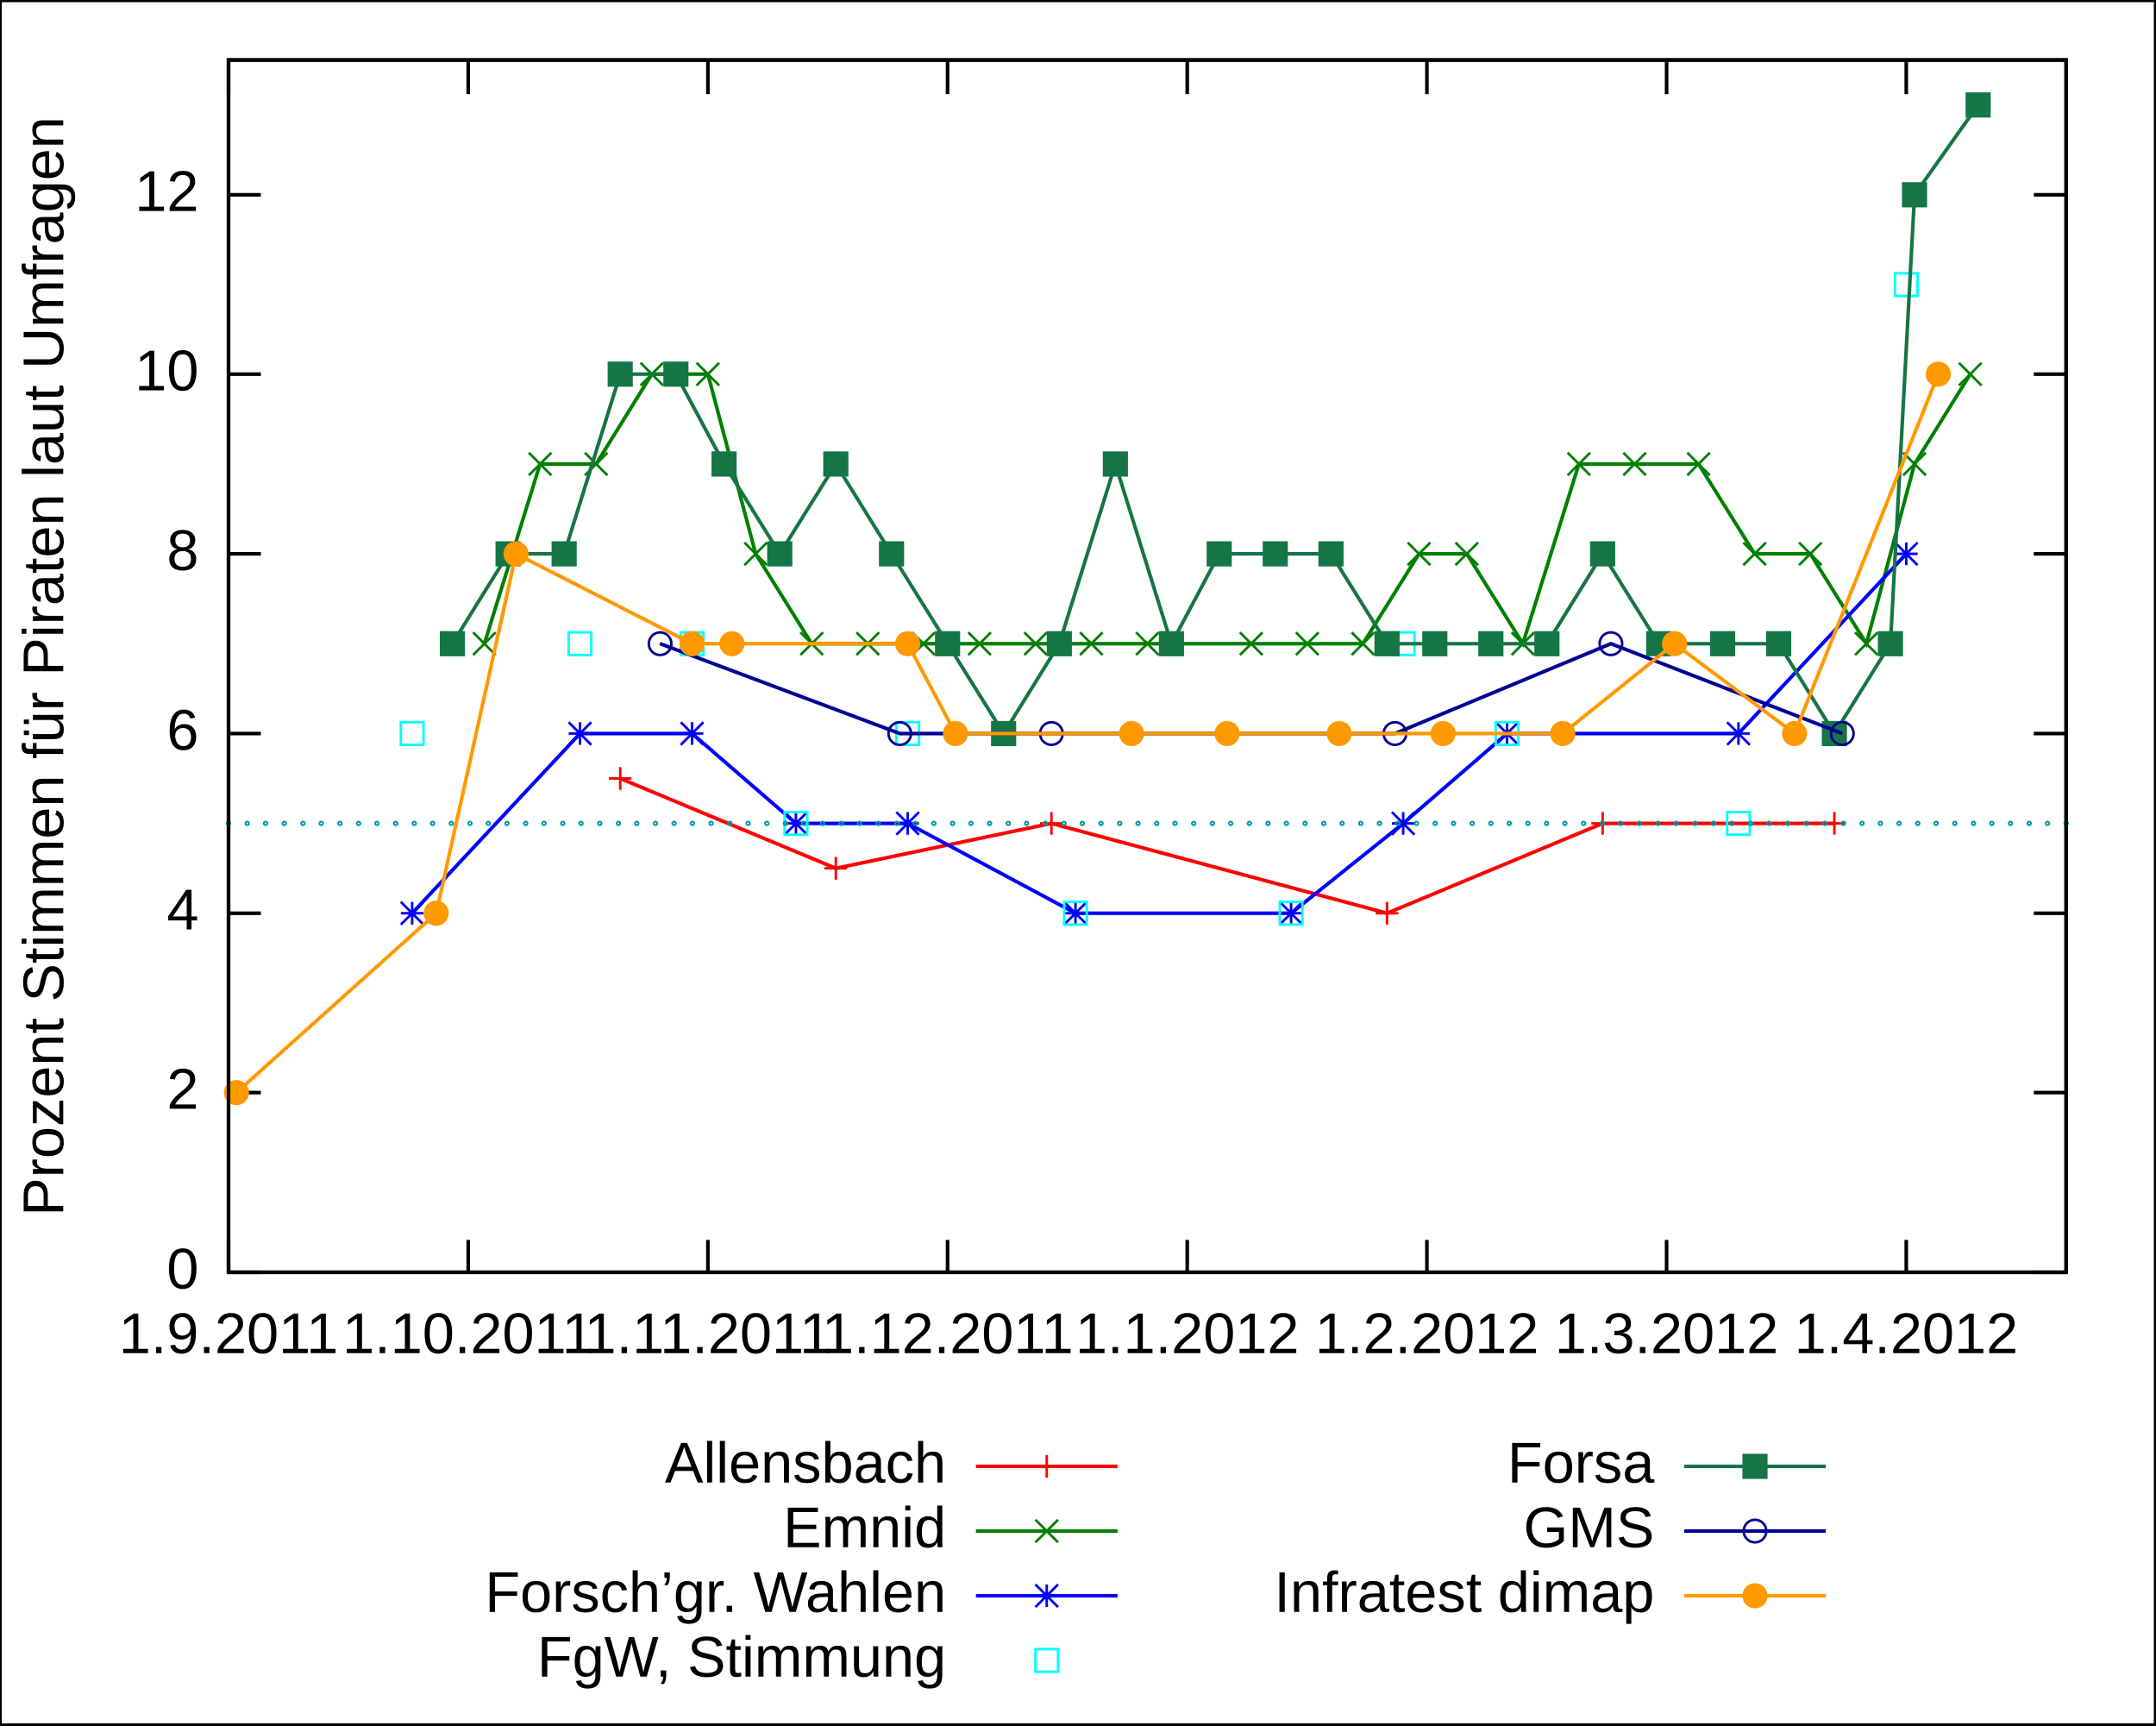
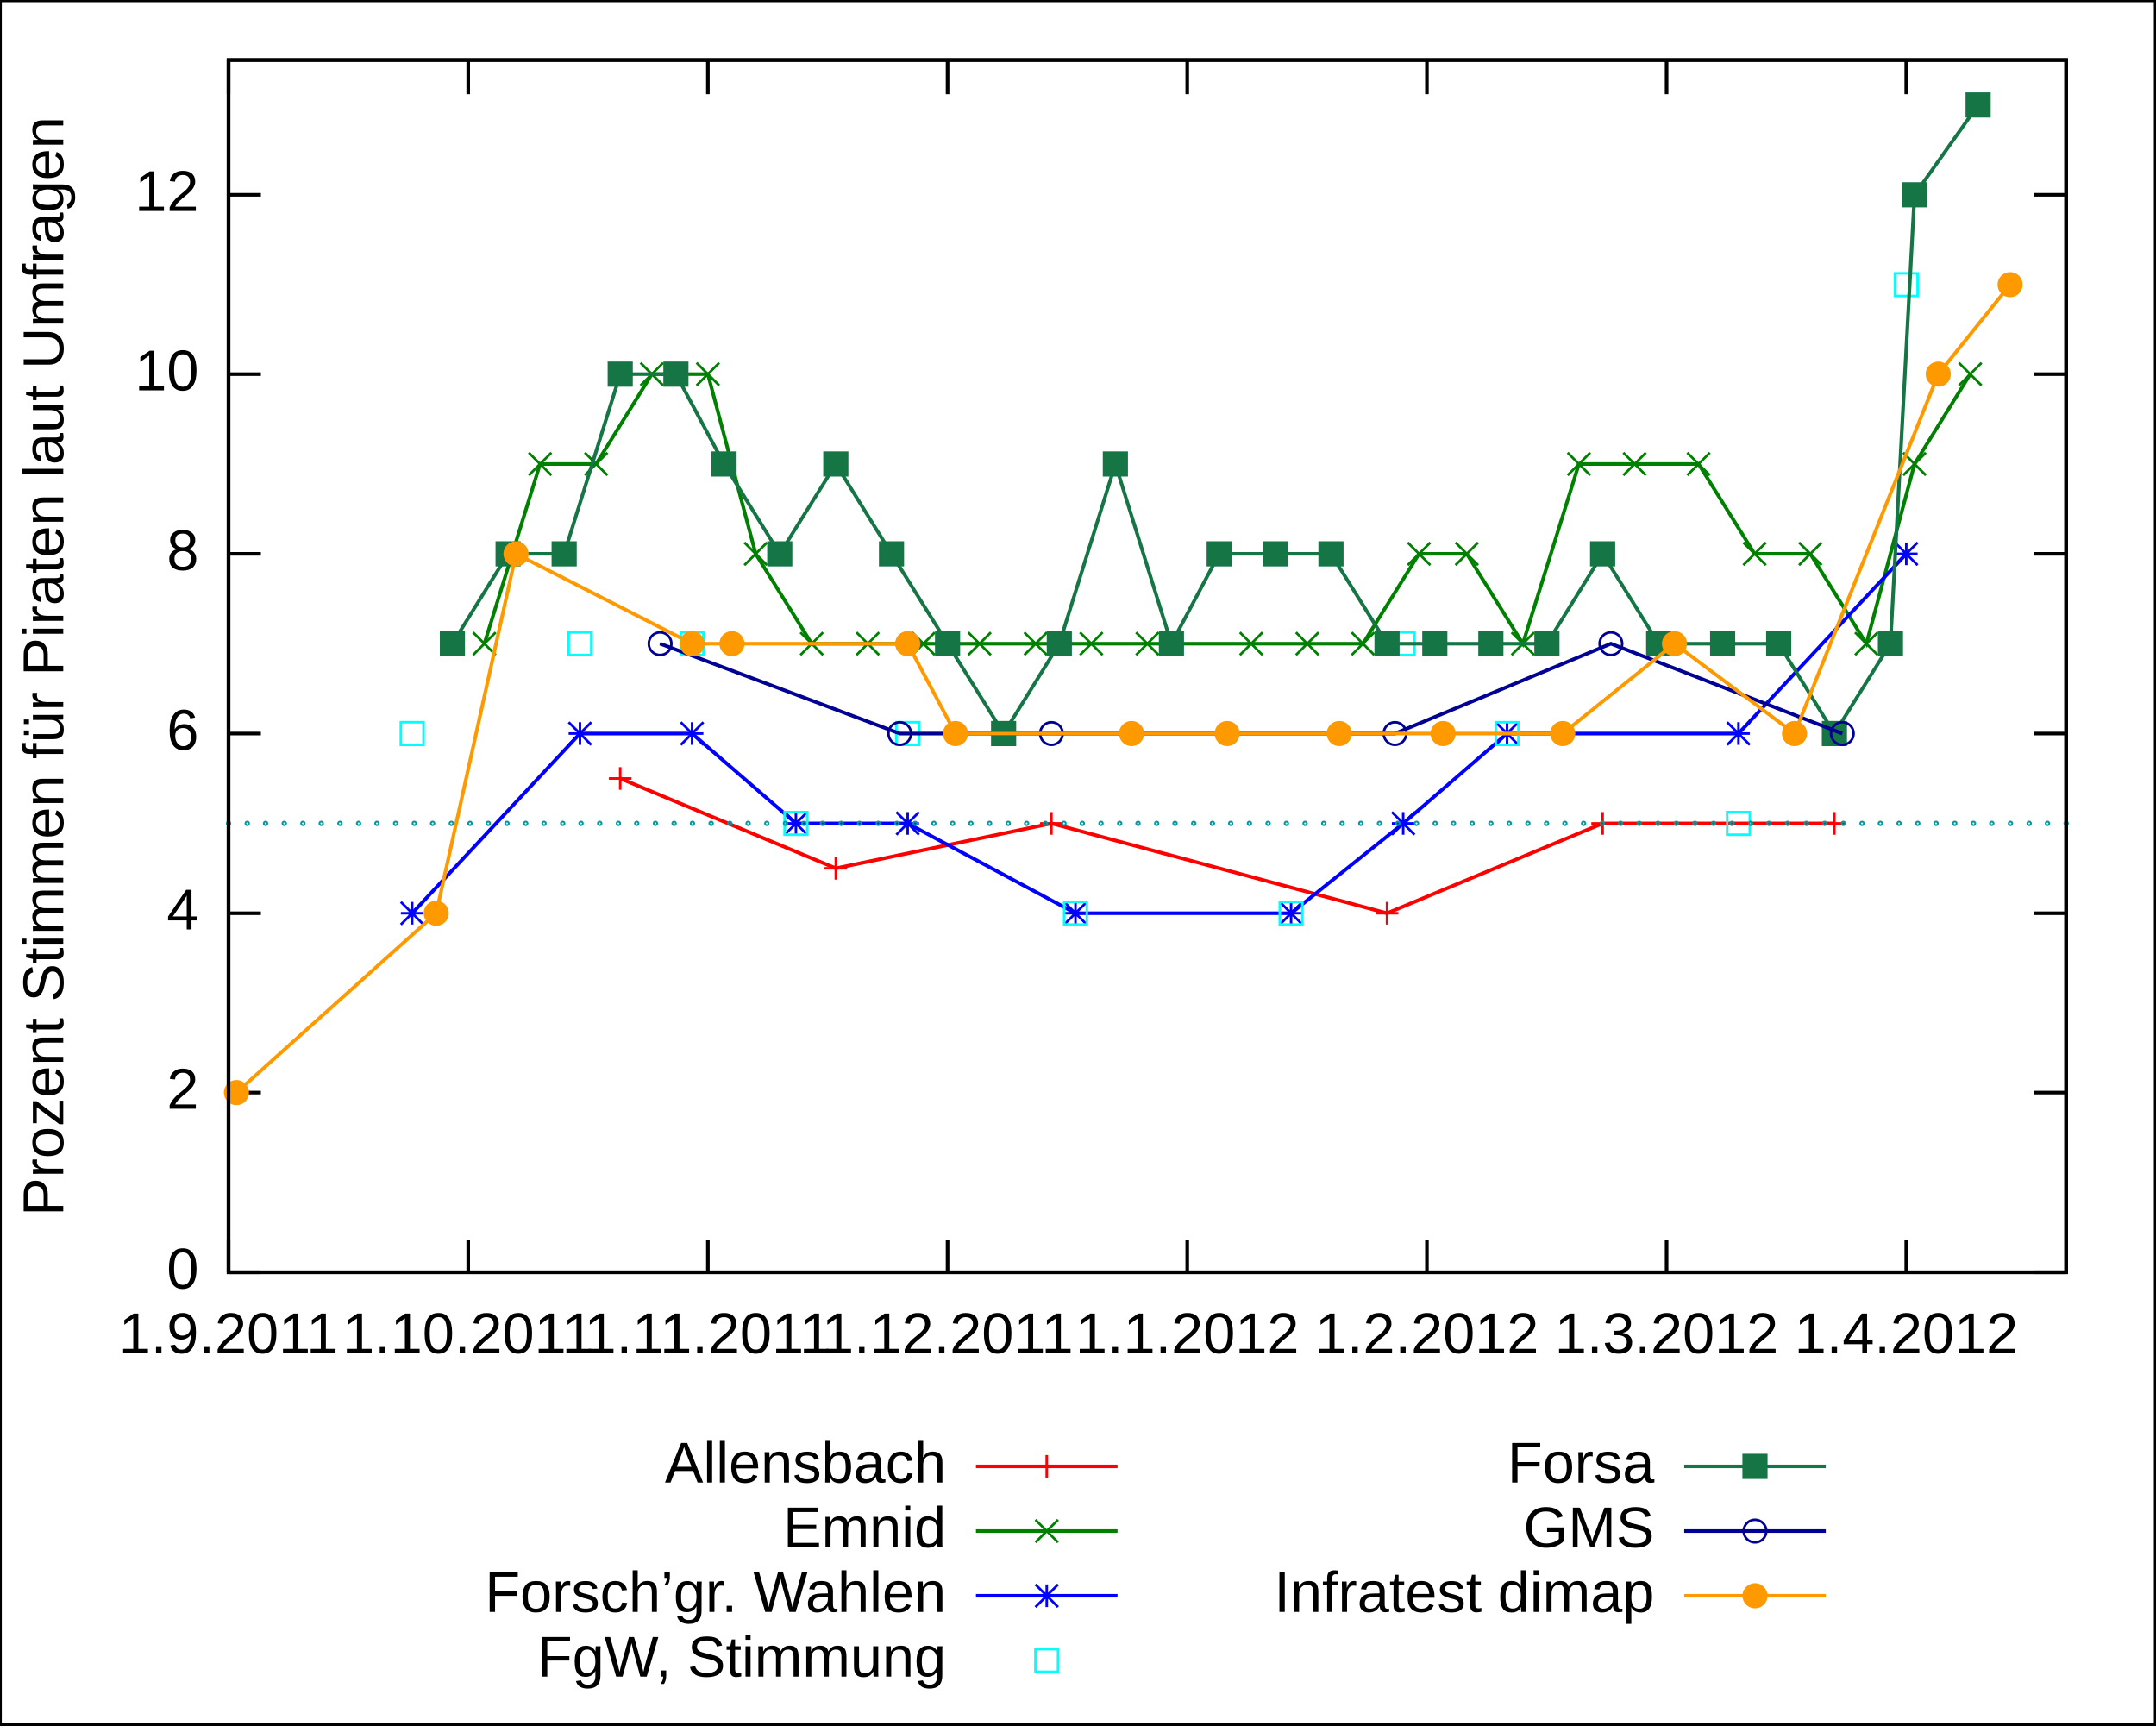
<svg xmlns="http://www.w3.org/2000/svg" xmlns:xlink="http://www.w3.org/1999/xlink" width="600" height="480" viewBox="0 0 600 480">
  <g id="gnuplot_canvas">
    <rect x="0" y="0" width="600" height="480" fill="none" />
    <defs>
      <circle id="gpDot" r="0.5" stroke-width="0.5" />
      <path id="gpPt0" stroke-width="0.222" stroke="currentColor" d="M-1,0 h2 M0,-1 v2" />
      <path id="gpPt1" stroke-width="0.222" stroke="currentColor" d="M-1,-1 L1,1 M1,-1 L-1,1" />
      <path id="gpPt2" stroke-width="0.222" stroke="currentColor" d="M-1,0 L1,0 M0,-1 L0,1 M-1,-1 L1,1 M-1,1 L1,-1" />
      <rect id="gpPt3" stroke-width="0.222" stroke="currentColor" x="-1" y="-1" width="2" height="2" />
      <rect id="gpPt4" stroke-width="0.222" stroke="currentColor" fill="currentColor" x="-1" y="-1" width="2" height="2" />
      <circle id="gpPt5" stroke-width="0.222" stroke="currentColor" cx="0" cy="0" r="1" />
      <use xlink:href="#gpPt5" id="gpPt6" fill="currentColor" stroke="none" />
      <path id="gpPt7" stroke-width="0.222" stroke="currentColor" d="M0,-1.33 L-1.33,0.67 L1.33,0.67 z" />
      <use xlink:href="#gpPt7" id="gpPt8" fill="currentColor" stroke="none" />
      <use xlink:href="#gpPt7" id="gpPt9" stroke="currentColor" transform="rotate(180)" />
      <use xlink:href="#gpPt9" id="gpPt10" fill="currentColor" stroke="none" />
      <use xlink:href="#gpPt3" id="gpPt11" stroke="currentColor" transform="rotate(45)" />
      <use xlink:href="#gpPt11" id="gpPt12" fill="currentColor" stroke="none" />
    </defs>
    <g style="fill:none; color:white; stroke:currentColor; stroke-width:1.00; stroke-linecap:butt; stroke-linejoin:miter">
</g>
    <g style="fill:none; color:black; stroke:currentColor; stroke-width:1.00; stroke-linecap:butt; stroke-linejoin:miter">
      <g style="stroke:none; shape-rendering:crispEdges">
        <polygon fill="rgb(255, 255, 255)" points="0.0,480.0 599.9,480.0 599.9,0.1 0.0,0.1 " />
      </g>
      <path stroke="black" d="M0.0,480.0 L0.0,0.1 L599.9,0.1 L599.9,480.0 L0.0,480.0 M63.6,354.0 L72.6,354.0 M575.0,354.0    L566.0,354.0  h0.01" />
      <g transform="translate(55.3,358.5)" style="stroke:none; fill:black; font-family:Arial; font-size:12.00pt; text-anchor:end">
        <text> 0</text>
      </g>
      <path d="M63.6,304.0 L72.6,304.0 M575.0,304.0 L566.0,304.0  h0.01" />
      <g transform="translate(55.3,308.5)" style="stroke:none; fill:black; font-family:Arial; font-size:12.00pt; text-anchor:end">
        <text> 2</text>
      </g>
      <path d="M63.6,254.1 L72.6,254.1 M575.0,254.1 L566.0,254.1  h0.01" />
      <g transform="translate(55.3,258.6)" style="stroke:none; fill:black; font-family:Arial; font-size:12.00pt; text-anchor:end">
        <text> 4</text>
      </g>
      <path d="M63.6,204.1 L72.6,204.1 M575.0,204.1 L566.0,204.1  h0.01" />
      <g transform="translate(55.3,208.6)" style="stroke:none; fill:black; font-family:Arial; font-size:12.00pt; text-anchor:end">
        <text> 6</text>
      </g>
      <path d="M63.6,154.1 L72.6,154.1 M575.0,154.1 L566.0,154.1  h0.01" />
      <g transform="translate(55.3,158.6)" style="stroke:none; fill:black; font-family:Arial; font-size:12.00pt; text-anchor:end">
        <text> 8</text>
      </g>
      <path d="M63.6,104.1 L72.6,104.1 M575.0,104.1 L566.0,104.1  h0.01" />
      <g transform="translate(55.3,108.6)" style="stroke:none; fill:black; font-family:Arial; font-size:12.00pt; text-anchor:end">
        <text> 10</text>
      </g>
      <path d="M63.6,54.2 L72.6,54.2 M575.0,54.2 L566.0,54.2  h0.01" />
      <g transform="translate(55.3,58.7)" style="stroke:none; fill:black; font-family:Arial; font-size:12.00pt; text-anchor:end">
        <text> 12</text>
      </g>
      <path d="M63.6,354.0 L63.6,345.0 M63.6,16.7 L63.6,25.7  h0.01" />
      <g transform="translate(63.6,376.5)" style="stroke:none; fill:black; font-family:Arial; font-size:12.00pt; text-anchor:middle">
        <text>1.9.2011</text>
      </g>
      <path d="M130.3,354.0 L130.3,345.0 M130.3,16.7 L130.3,25.7  h0.01" />
      <g transform="translate(130.3,376.5)" style="stroke:none; fill:black; font-family:Arial; font-size:12.00pt; text-anchor:middle">
        <text>1.10.2011</text>
      </g>
      <path d="M197.0,354.0 L197.0,345.0 M197.0,16.7 L197.0,25.7  h0.01" />
      <g transform="translate(197.0,376.5)" style="stroke:none; fill:black; font-family:Arial; font-size:12.00pt; text-anchor:middle">
        <text>1.11.2011</text>
      </g>
      <path d="M263.7,354.0 L263.7,345.0 M263.7,16.7 L263.7,25.7  h0.01" />
      <g transform="translate(263.7,376.5)" style="stroke:none; fill:black; font-family:Arial; font-size:12.00pt; text-anchor:middle">
        <text>1.12.2011</text>
      </g>
      <path d="M330.4,354.0 L330.4,345.0 M330.4,16.7 L330.4,25.7  h0.01" />
      <g transform="translate(330.4,376.5)" style="stroke:none; fill:black; font-family:Arial; font-size:12.00pt; text-anchor:middle">
        <text>1.1.2012</text>
      </g>
      <path d="M397.1,354.0 L397.1,345.0 M397.1,16.7 L397.1,25.7  h0.01" />
      <g transform="translate(397.1,376.5)" style="stroke:none; fill:black; font-family:Arial; font-size:12.00pt; text-anchor:middle">
        <text>1.2.2012</text>
      </g>
      <path d="M463.8,354.0 L463.8,345.0 M463.8,16.7 L463.8,25.7  h0.01" />
      <g transform="translate(463.8,376.5)" style="stroke:none; fill:black; font-family:Arial; font-size:12.00pt; text-anchor:middle">
        <text>1.3.2012</text>
      </g>
      <path d="M530.5,354.0 L530.5,345.0 M530.5,16.7 L530.5,25.7  h0.01" />
      <g transform="translate(530.5,376.5)" style="stroke:none; fill:black; font-family:Arial; font-size:12.00pt; text-anchor:middle">
        <text>1.4.2012</text>
      </g>
      <path d="M63.6,16.7 L63.6,354.0 L575.0,354.0 L575.0,16.7 L63.6,16.7 Z  h0.01" />
      <g transform="translate(17.6,185.4) rotate(270)" style="stroke:none; fill:black; font-family:Arial; font-size:12.00pt; text-anchor:middle">
        <text>Prozent Stimmen für Piraten laut Umfragen</text>
      </g>
    </g>
    <g id="gnuplot_plot_1">
      <g style="fill:none; color:red; stroke:currentColor; stroke-width:1.00; stroke-linecap:butt; stroke-linejoin:miter">
        <g transform="translate(263.3,412.5)" style="stroke:none; fill:black; font-family:Arial; font-size:12.00pt; text-anchor:end">
          <text>Allensbach</text>
        </g>
        <path d="M271.6,408.0 L311.0,408.0 M510.5,229.1 L446.0,229.1 L386.0,254.1 L292.6,229.1 L232.6,241.6 L172.6,216.6     h0.01" />
        <use xlink:href="#gpPt0" transform="translate(510.5,229.1) scale(3.15)" />
        <use xlink:href="#gpPt0" transform="translate(446.0,229.1) scale(3.15)" />
        <use xlink:href="#gpPt0" transform="translate(386.0,254.1) scale(3.15)" />
        <use xlink:href="#gpPt0" transform="translate(292.6,229.1) scale(3.15)" />
        <use xlink:href="#gpPt0" transform="translate(232.6,241.6) scale(3.15)" />
        <use xlink:href="#gpPt0" transform="translate(172.6,216.6) scale(3.15)" />
        <use xlink:href="#gpPt0" transform="translate(291.3,408.0) scale(3.15)" />
      </g>
    </g>
    <g id="gnuplot_plot_2">
      <g style="fill:none; color:green; stroke:currentColor; stroke-width:1.00; stroke-linecap:butt; stroke-linejoin:miter">
        <g transform="translate(263.3,430.5)" style="stroke:none; fill:black; font-family:Arial; font-size:12.00pt; text-anchor:end">
          <text>Emnid</text>
        </g>
        <path d="M271.6,426.0 L311.0,426.0 M548.3,104.1 L532.8,129.1 L519.4,179.1 L503.8,154.1 L488.3,154.1 L472.7,129.1    L454.9,129.1 L439.4,129.1 L423.8,179.1 L408.2,154.1 L394.9,154.1 L379.3,179.1 L363.8,179.1 L348.2,179.1    L319.3,179.1 L303.7,179.1 L288.2,179.1 L272.6,179.1 L257.0,179.1 L241.5,179.1 L225.9,179.1 L210.3,154.1    L197.0,104.1 L181.4,104.1 L165.9,129.1 L150.3,129.1 L134.8,179.1  h0.01" />
        <use xlink:href="#gpPt1" transform="translate(548.3,104.1) scale(3.15)" />
        <use xlink:href="#gpPt1" transform="translate(532.8,129.1) scale(3.15)" />
        <use xlink:href="#gpPt1" transform="translate(519.4,179.1) scale(3.15)" />
        <use xlink:href="#gpPt1" transform="translate(503.8,154.1) scale(3.15)" />
        <use xlink:href="#gpPt1" transform="translate(488.3,154.1) scale(3.15)" />
        <use xlink:href="#gpPt1" transform="translate(472.7,129.1) scale(3.15)" />
        <use xlink:href="#gpPt1" transform="translate(454.9,129.1) scale(3.15)" />
        <use xlink:href="#gpPt1" transform="translate(439.4,129.1) scale(3.15)" />
        <use xlink:href="#gpPt1" transform="translate(423.8,179.1) scale(3.15)" />
        <use xlink:href="#gpPt1" transform="translate(408.2,154.1) scale(3.15)" />
        <use xlink:href="#gpPt1" transform="translate(394.9,154.1) scale(3.15)" />
        <use xlink:href="#gpPt1" transform="translate(379.3,179.1) scale(3.15)" />
        <use xlink:href="#gpPt1" transform="translate(363.8,179.1) scale(3.15)" />
        <use xlink:href="#gpPt1" transform="translate(348.2,179.1) scale(3.15)" />
        <use xlink:href="#gpPt1" transform="translate(319.3,179.1) scale(3.15)" />
        <use xlink:href="#gpPt1" transform="translate(303.7,179.1) scale(3.15)" />
        <use xlink:href="#gpPt1" transform="translate(288.2,179.1) scale(3.15)" />
        <use xlink:href="#gpPt1" transform="translate(272.6,179.1) scale(3.15)" />
        <use xlink:href="#gpPt1" transform="translate(257.0,179.1) scale(3.15)" />
        <use xlink:href="#gpPt1" transform="translate(241.5,179.1) scale(3.15)" />
        <use xlink:href="#gpPt1" transform="translate(225.9,179.1) scale(3.15)" />
        <use xlink:href="#gpPt1" transform="translate(210.3,154.1) scale(3.15)" />
        <use xlink:href="#gpPt1" transform="translate(197.0,104.1) scale(3.15)" />
        <use xlink:href="#gpPt1" transform="translate(181.4,104.1) scale(3.15)" />
        <use xlink:href="#gpPt1" transform="translate(165.9,129.1) scale(3.15)" />
        <use xlink:href="#gpPt1" transform="translate(150.3,129.1) scale(3.15)" />
        <use xlink:href="#gpPt1" transform="translate(134.8,179.1) scale(3.15)" />
        <use xlink:href="#gpPt1" transform="translate(291.3,426.0) scale(3.15)" />
      </g>
    </g>
    <g id="gnuplot_plot_3">
      <g style="fill:none; color:blue; stroke:currentColor; stroke-width:1.00; stroke-linecap:butt; stroke-linejoin:miter">
        <g transform="translate(263.3,448.5)" style="stroke:none; fill:black; font-family:Arial; font-size:12.00pt; text-anchor:end">
          <text>Forsch’gr. Wahlen</text>
        </g>
        <path d="M271.6,444.0 L311.0,444.0 M530.5,154.1 L483.8,204.1 L419.4,204.1 L390.5,229.1 L359.3,254.1 L299.3,254.1    L252.6,229.1 L221.5,229.1 L192.6,204.1 L161.4,204.1 L114.7,254.1  h0.01" />
        <use xlink:href="#gpPt2" transform="translate(530.5,154.1) scale(3.15)" />
        <use xlink:href="#gpPt2" transform="translate(483.8,204.1) scale(3.15)" />
        <use xlink:href="#gpPt2" transform="translate(419.4,204.1) scale(3.15)" />
        <use xlink:href="#gpPt2" transform="translate(390.5,229.1) scale(3.15)" />
        <use xlink:href="#gpPt2" transform="translate(359.3,254.1) scale(3.15)" />
        <use xlink:href="#gpPt2" transform="translate(299.3,254.1) scale(3.15)" />
        <use xlink:href="#gpPt2" transform="translate(252.6,229.1) scale(3.15)" />
        <use xlink:href="#gpPt2" transform="translate(221.5,229.1) scale(3.15)" />
        <use xlink:href="#gpPt2" transform="translate(192.6,204.1) scale(3.15)" />
        <use xlink:href="#gpPt2" transform="translate(161.4,204.1) scale(3.15)" />
        <use xlink:href="#gpPt2" transform="translate(114.7,254.1) scale(3.15)" />
        <use xlink:href="#gpPt2" transform="translate(291.3,444.0) scale(3.15)" />
      </g>
    </g>
    <g id="gnuplot_plot_4">
      <g style="fill:none; color:cyan; stroke:currentColor; stroke-width:1.00; stroke-linecap:butt; stroke-linejoin:miter">
        <g transform="translate(263.3,466.5)" style="stroke:none; fill:black; font-family:Arial; font-size:12.00pt; text-anchor:end">
          <text>FgW, Stimmung</text>
        </g>
        <use xlink:href="#gpPt3" transform="translate(530.5,79.2) scale(3.15)" />
        <use xlink:href="#gpPt3" transform="translate(483.8,229.1) scale(3.15)" />
        <use xlink:href="#gpPt3" transform="translate(419.4,204.1) scale(3.15)" />
        <use xlink:href="#gpPt3" transform="translate(390.5,179.1) scale(3.15)" />
        <use xlink:href="#gpPt3" transform="translate(359.3,254.1) scale(3.15)" />
        <use xlink:href="#gpPt3" transform="translate(299.3,254.1) scale(3.15)" />
        <use xlink:href="#gpPt3" transform="translate(252.6,204.1) scale(3.15)" />
        <use xlink:href="#gpPt3" transform="translate(221.5,229.1) scale(3.15)" />
        <use xlink:href="#gpPt3" transform="translate(192.6,179.1) scale(3.15)" />
        <use xlink:href="#gpPt3" transform="translate(161.4,179.1) scale(3.15)" />
        <use xlink:href="#gpPt3" transform="translate(114.7,204.1) scale(3.15)" />
        <use xlink:href="#gpPt3" transform="translate(291.3,462.0) scale(3.15)" />
      </g>
    </g>
    <g id="gnuplot_plot_5">
      <g style="fill:none; color:#157545; stroke:currentColor; stroke-width:1.00; stroke-linecap:butt; stroke-linejoin:miter">
        <g transform="translate(460.4,412.5)" style="stroke:none; fill:black; font-family:Arial; font-size:12.00pt; text-anchor:end">
          <text>Forsa</text>
        </g>
        <path d="M468.7,408.0 L508.1,408.0 M550.5,29.2 L532.8,54.2 L526.1,179.1 L510.5,204.1 L495.0,179.1 L479.4,179.1    L461.6,179.1 L446.0,154.1 L430.5,179.1 L414.9,179.1 L399.3,179.1 L386.0,179.1 L370.4,154.1 L354.9,154.1    L339.3,154.1 L326.0,179.1 L310.4,129.1 L294.8,179.1 L279.3,204.1 L263.7,179.1 L248.1,154.1 L232.6,129.1    L217.0,154.1 L201.5,129.1 L188.1,104.1 L172.6,104.1 L157.0,154.1 L141.4,154.1 L125.9,179.1  h0.01" />
        <use xlink:href="#gpPt4" transform="translate(550.5,29.2) scale(3.15)" />
        <use xlink:href="#gpPt4" transform="translate(532.8,54.2) scale(3.15)" />
        <use xlink:href="#gpPt4" transform="translate(526.1,179.1) scale(3.15)" />
        <use xlink:href="#gpPt4" transform="translate(510.5,204.1) scale(3.15)" />
        <use xlink:href="#gpPt4" transform="translate(495.0,179.1) scale(3.15)" />
        <use xlink:href="#gpPt4" transform="translate(479.4,179.1) scale(3.15)" />
        <use xlink:href="#gpPt4" transform="translate(461.6,179.1) scale(3.15)" />
        <use xlink:href="#gpPt4" transform="translate(446.0,154.1) scale(3.15)" />
        <use xlink:href="#gpPt4" transform="translate(430.5,179.1) scale(3.15)" />
        <use xlink:href="#gpPt4" transform="translate(414.9,179.1) scale(3.15)" />
        <use xlink:href="#gpPt4" transform="translate(399.3,179.1) scale(3.15)" />
        <use xlink:href="#gpPt4" transform="translate(386.0,179.1) scale(3.15)" />
        <use xlink:href="#gpPt4" transform="translate(370.4,154.1) scale(3.15)" />
        <use xlink:href="#gpPt4" transform="translate(354.9,154.1) scale(3.15)" />
        <use xlink:href="#gpPt4" transform="translate(339.3,154.1) scale(3.15)" />
        <use xlink:href="#gpPt4" transform="translate(326.0,179.1) scale(3.15)" />
        <use xlink:href="#gpPt4" transform="translate(310.4,129.1) scale(3.15)" />
        <use xlink:href="#gpPt4" transform="translate(294.8,179.1) scale(3.15)" />
        <use xlink:href="#gpPt4" transform="translate(279.3,204.1) scale(3.15)" />
        <use xlink:href="#gpPt4" transform="translate(263.7,179.1) scale(3.15)" />
        <use xlink:href="#gpPt4" transform="translate(248.1,154.1) scale(3.15)" />
        <use xlink:href="#gpPt4" transform="translate(232.6,129.1) scale(3.15)" />
        <use xlink:href="#gpPt4" transform="translate(217.0,154.1) scale(3.15)" />
        <use xlink:href="#gpPt4" transform="translate(201.5,129.1) scale(3.15)" />
        <use xlink:href="#gpPt4" transform="translate(188.1,104.1) scale(3.15)" />
        <use xlink:href="#gpPt4" transform="translate(172.6,104.1) scale(3.15)" />
        <use xlink:href="#gpPt4" transform="translate(157.0,154.1) scale(3.15)" />
        <use xlink:href="#gpPt4" transform="translate(141.4,154.1) scale(3.15)" />
        <use xlink:href="#gpPt4" transform="translate(125.9,179.1) scale(3.15)" />
        <use xlink:href="#gpPt4" transform="translate(488.4,408.0) scale(3.15)" />
      </g>
    </g>
    <g id="gnuplot_plot_6">
      <g style="fill:none; color:#000094; stroke:currentColor; stroke-width:1.00; stroke-linecap:butt; stroke-linejoin:miter">
        <g transform="translate(460.4,430.5)" style="stroke:none; fill:black; font-family:Arial; font-size:12.00pt; text-anchor:end">
          <text>GMS</text>
        </g>
        <path d="M468.7,426.0 L508.1,426.0 M512.7,204.1 L448.3,179.1 L388.2,204.1 L292.6,204.1 L250.4,204.1 L183.7,179.1     h0.01" />
        <use xlink:href="#gpPt5" transform="translate(512.7,204.1) scale(3.15)" />
        <use xlink:href="#gpPt5" transform="translate(448.3,179.1) scale(3.15)" />
        <use xlink:href="#gpPt5" transform="translate(388.2,204.1) scale(3.15)" />
        <use xlink:href="#gpPt5" transform="translate(292.6,204.1) scale(3.15)" />
        <use xlink:href="#gpPt5" transform="translate(250.4,204.1) scale(3.15)" />
        <use xlink:href="#gpPt5" transform="translate(183.7,179.1) scale(3.15)" />
        <use xlink:href="#gpPt5" transform="translate(488.4,426.0) scale(3.15)" />
      </g>
    </g>
    <g id="gnuplot_plot_7">
      <g style="fill:none; color:#FF9900; stroke:currentColor; stroke-width:1.00; stroke-linecap:butt; stroke-linejoin:miter">
        <g transform="translate(460.4,448.5)" style="stroke:none; fill:black; font-family:Arial; font-size:12.00pt; text-anchor:end">
          <text>Infratest dimap</text>
        </g>
-         <path d="M468.7,444.0 L508.1,444.0 M539.4,104.1 L499.4,204.1 L466.0,179.1 L434.9,204.1 L401.6,204.1 L372.7,204.1    L341.5,204.1 L314.9,204.1 L265.9,204.1 L252.6,179.1 L203.7,179.1 L192.6,179.1 L143.6,154.1 L121.4,254.1    L65.8,304.0  h0.01" />
+         <path d="M468.7,444.0 L508.1,444.0 M559.4,79.2 L539.4,104.1 L499.4,204.1 L466.0,179.1 L434.9,204.1 L401.6,204.1    L372.7,204.1 L341.5,204.1 L314.9,204.1 L265.9,204.1 L252.6,179.1 L203.7,179.1 L192.6,179.1 L143.6,154.1    L121.4,254.1 L65.8,304.0  h0.01" />
+         <use xlink:href="#gpPt6" transform="translate(559.4,79.2) scale(3.15)" />
        <use xlink:href="#gpPt6" transform="translate(539.4,104.1) scale(3.15)" />
        <use xlink:href="#gpPt6" transform="translate(499.4,204.1) scale(3.15)" />
        <use xlink:href="#gpPt6" transform="translate(466.0,179.1) scale(3.15)" />
        <use xlink:href="#gpPt6" transform="translate(434.9,204.1) scale(3.15)" />
        <use xlink:href="#gpPt6" transform="translate(401.6,204.1) scale(3.15)" />
        <use xlink:href="#gpPt6" transform="translate(372.7,204.1) scale(3.15)" />
        <use xlink:href="#gpPt6" transform="translate(341.5,204.1) scale(3.15)" />
        <use xlink:href="#gpPt6" transform="translate(314.9,204.1) scale(3.15)" />
        <use xlink:href="#gpPt6" transform="translate(265.9,204.1) scale(3.15)" />
        <use xlink:href="#gpPt6" transform="translate(252.6,179.1) scale(3.15)" />
        <use xlink:href="#gpPt6" transform="translate(203.7,179.1) scale(3.15)" />
        <use xlink:href="#gpPt6" transform="translate(192.6,179.1) scale(3.15)" />
        <use xlink:href="#gpPt6" transform="translate(143.6,154.1) scale(3.15)" />
        <use xlink:href="#gpPt6" transform="translate(121.4,254.1) scale(3.15)" />
        <use xlink:href="#gpPt6" transform="translate(65.8,304.0) scale(3.15)" />
        <use xlink:href="#gpPt6" transform="translate(488.4,444.0) scale(3.15)" />
      </g>
    </g>
    <g id="gnuplot_plot_8">
      <g style="fill:none; color:#0099A1; stroke:currentColor; stroke-width:1.00; stroke-linecap:butt; stroke-linejoin:miter">
        <use xlink:href="#gpDot" x="63.6" y="229.1" />
        <use xlink:href="#gpDot" x="68.8" y="229.1" />
        <use xlink:href="#gpDot" x="73.9" y="229.1" />
        <use xlink:href="#gpDot" x="79.1" y="229.1" />
        <use xlink:href="#gpDot" x="84.3" y="229.1" />
        <use xlink:href="#gpDot" x="89.4" y="229.1" />
        <use xlink:href="#gpDot" x="94.6" y="229.1" />
        <use xlink:href="#gpDot" x="99.8" y="229.1" />
        <use xlink:href="#gpDot" x="104.9" y="229.1" />
        <use xlink:href="#gpDot" x="110.1" y="229.1" />
        <use xlink:href="#gpDot" x="115.3" y="229.1" />
        <use xlink:href="#gpDot" x="120.4" y="229.1" />
        <use xlink:href="#gpDot" x="125.6" y="229.1" />
        <use xlink:href="#gpDot" x="130.8" y="229.1" />
        <use xlink:href="#gpDot" x="135.9" y="229.1" />
        <use xlink:href="#gpDot" x="141.1" y="229.1" />
        <use xlink:href="#gpDot" x="146.3" y="229.1" />
        <use xlink:href="#gpDot" x="151.4" y="229.1" />
        <use xlink:href="#gpDot" x="156.6" y="229.1" />
        <use xlink:href="#gpDot" x="161.7" y="229.1" />
        <use xlink:href="#gpDot" x="166.9" y="229.1" />
        <use xlink:href="#gpDot" x="172.1" y="229.1" />
        <use xlink:href="#gpDot" x="177.2" y="229.1" />
        <use xlink:href="#gpDot" x="182.4" y="229.1" />
        <use xlink:href="#gpDot" x="187.6" y="229.1" />
        <use xlink:href="#gpDot" x="192.7" y="229.1" />
        <use xlink:href="#gpDot" x="197.9" y="229.1" />
        <use xlink:href="#gpDot" x="203.1" y="229.1" />
        <use xlink:href="#gpDot" x="208.2" y="229.1" />
        <use xlink:href="#gpDot" x="213.4" y="229.1" />
        <use xlink:href="#gpDot" x="218.6" y="229.1" />
        <use xlink:href="#gpDot" x="223.7" y="229.1" />
        <use xlink:href="#gpDot" x="228.9" y="229.1" />
        <use xlink:href="#gpDot" x="234.1" y="229.1" />
        <use xlink:href="#gpDot" x="239.2" y="229.1" />
        <use xlink:href="#gpDot" x="244.4" y="229.1" />
        <use xlink:href="#gpDot" x="249.6" y="229.1" />
        <use xlink:href="#gpDot" x="254.7" y="229.1" />
        <use xlink:href="#gpDot" x="259.9" y="229.1" />
        <use xlink:href="#gpDot" x="265.1" y="229.1" />
        <use xlink:href="#gpDot" x="270.2" y="229.1" />
        <use xlink:href="#gpDot" x="275.4" y="229.1" />
        <use xlink:href="#gpDot" x="280.6" y="229.1" />
        <use xlink:href="#gpDot" x="285.7" y="229.1" />
        <use xlink:href="#gpDot" x="290.9" y="229.1" />
        <use xlink:href="#gpDot" x="296.1" y="229.1" />
        <use xlink:href="#gpDot" x="301.2" y="229.1" />
        <use xlink:href="#gpDot" x="306.4" y="229.1" />
        <use xlink:href="#gpDot" x="311.6" y="229.1" />
        <use xlink:href="#gpDot" x="316.7" y="229.1" />
        <use xlink:href="#gpDot" x="321.9" y="229.1" />
        <use xlink:href="#gpDot" x="327.0" y="229.1" />
        <use xlink:href="#gpDot" x="332.2" y="229.1" />
        <use xlink:href="#gpDot" x="337.4" y="229.1" />
        <use xlink:href="#gpDot" x="342.5" y="229.1" />
        <use xlink:href="#gpDot" x="347.7" y="229.1" />
        <use xlink:href="#gpDot" x="352.9" y="229.1" />
        <use xlink:href="#gpDot" x="358.0" y="229.1" />
        <use xlink:href="#gpDot" x="363.2" y="229.1" />
        <use xlink:href="#gpDot" x="368.4" y="229.1" />
        <use xlink:href="#gpDot" x="373.5" y="229.1" />
        <use xlink:href="#gpDot" x="378.7" y="229.1" />
        <use xlink:href="#gpDot" x="383.9" y="229.1" />
        <use xlink:href="#gpDot" x="389.0" y="229.1" />
        <use xlink:href="#gpDot" x="394.2" y="229.1" />
        <use xlink:href="#gpDot" x="399.4" y="229.1" />
        <use xlink:href="#gpDot" x="404.5" y="229.1" />
        <use xlink:href="#gpDot" x="409.7" y="229.1" />
        <use xlink:href="#gpDot" x="414.9" y="229.1" />
        <use xlink:href="#gpDot" x="420.0" y="229.1" />
        <use xlink:href="#gpDot" x="425.2" y="229.1" />
        <use xlink:href="#gpDot" x="430.4" y="229.1" />
        <use xlink:href="#gpDot" x="435.5" y="229.1" />
        <use xlink:href="#gpDot" x="440.7" y="229.1" />
        <use xlink:href="#gpDot" x="445.9" y="229.1" />
        <use xlink:href="#gpDot" x="451.0" y="229.1" />
        <use xlink:href="#gpDot" x="456.2" y="229.1" />
        <use xlink:href="#gpDot" x="461.4" y="229.1" />
        <use xlink:href="#gpDot" x="466.5" y="229.1" />
        <use xlink:href="#gpDot" x="471.7" y="229.1" />
        <use xlink:href="#gpDot" x="476.9" y="229.1" />
        <use xlink:href="#gpDot" x="482.0" y="229.1" />
        <use xlink:href="#gpDot" x="487.2" y="229.1" />
        <use xlink:href="#gpDot" x="492.3" y="229.1" />
        <use xlink:href="#gpDot" x="497.5" y="229.1" />
        <use xlink:href="#gpDot" x="502.7" y="229.1" />
        <use xlink:href="#gpDot" x="507.8" y="229.1" />
        <use xlink:href="#gpDot" x="513.0" y="229.1" />
        <use xlink:href="#gpDot" x="518.2" y="229.1" />
        <use xlink:href="#gpDot" x="523.3" y="229.1" />
        <use xlink:href="#gpDot" x="528.5" y="229.1" />
        <use xlink:href="#gpDot" x="533.7" y="229.1" />
        <use xlink:href="#gpDot" x="538.8" y="229.1" />
        <use xlink:href="#gpDot" x="544.0" y="229.1" />
        <use xlink:href="#gpDot" x="549.2" y="229.1" />
        <use xlink:href="#gpDot" x="554.3" y="229.1" />
        <use xlink:href="#gpDot" x="559.5" y="229.1" />
        <use xlink:href="#gpDot" x="564.7" y="229.1" />
        <use xlink:href="#gpDot" x="569.8" y="229.1" />
        <use xlink:href="#gpDot" x="575.0" y="229.1" />
      </g>
    </g>
    <g style="fill:none; color:black; stroke:currentColor; stroke-width:1.00; stroke-linecap:butt; stroke-linejoin:miter">
      <path d="M63.6,16.7 L63.6,354.0 L575.0,354.0 L575.0,16.7 L63.6,16.7 Z  h0.01" />
    </g>
  </g>
</svg>
